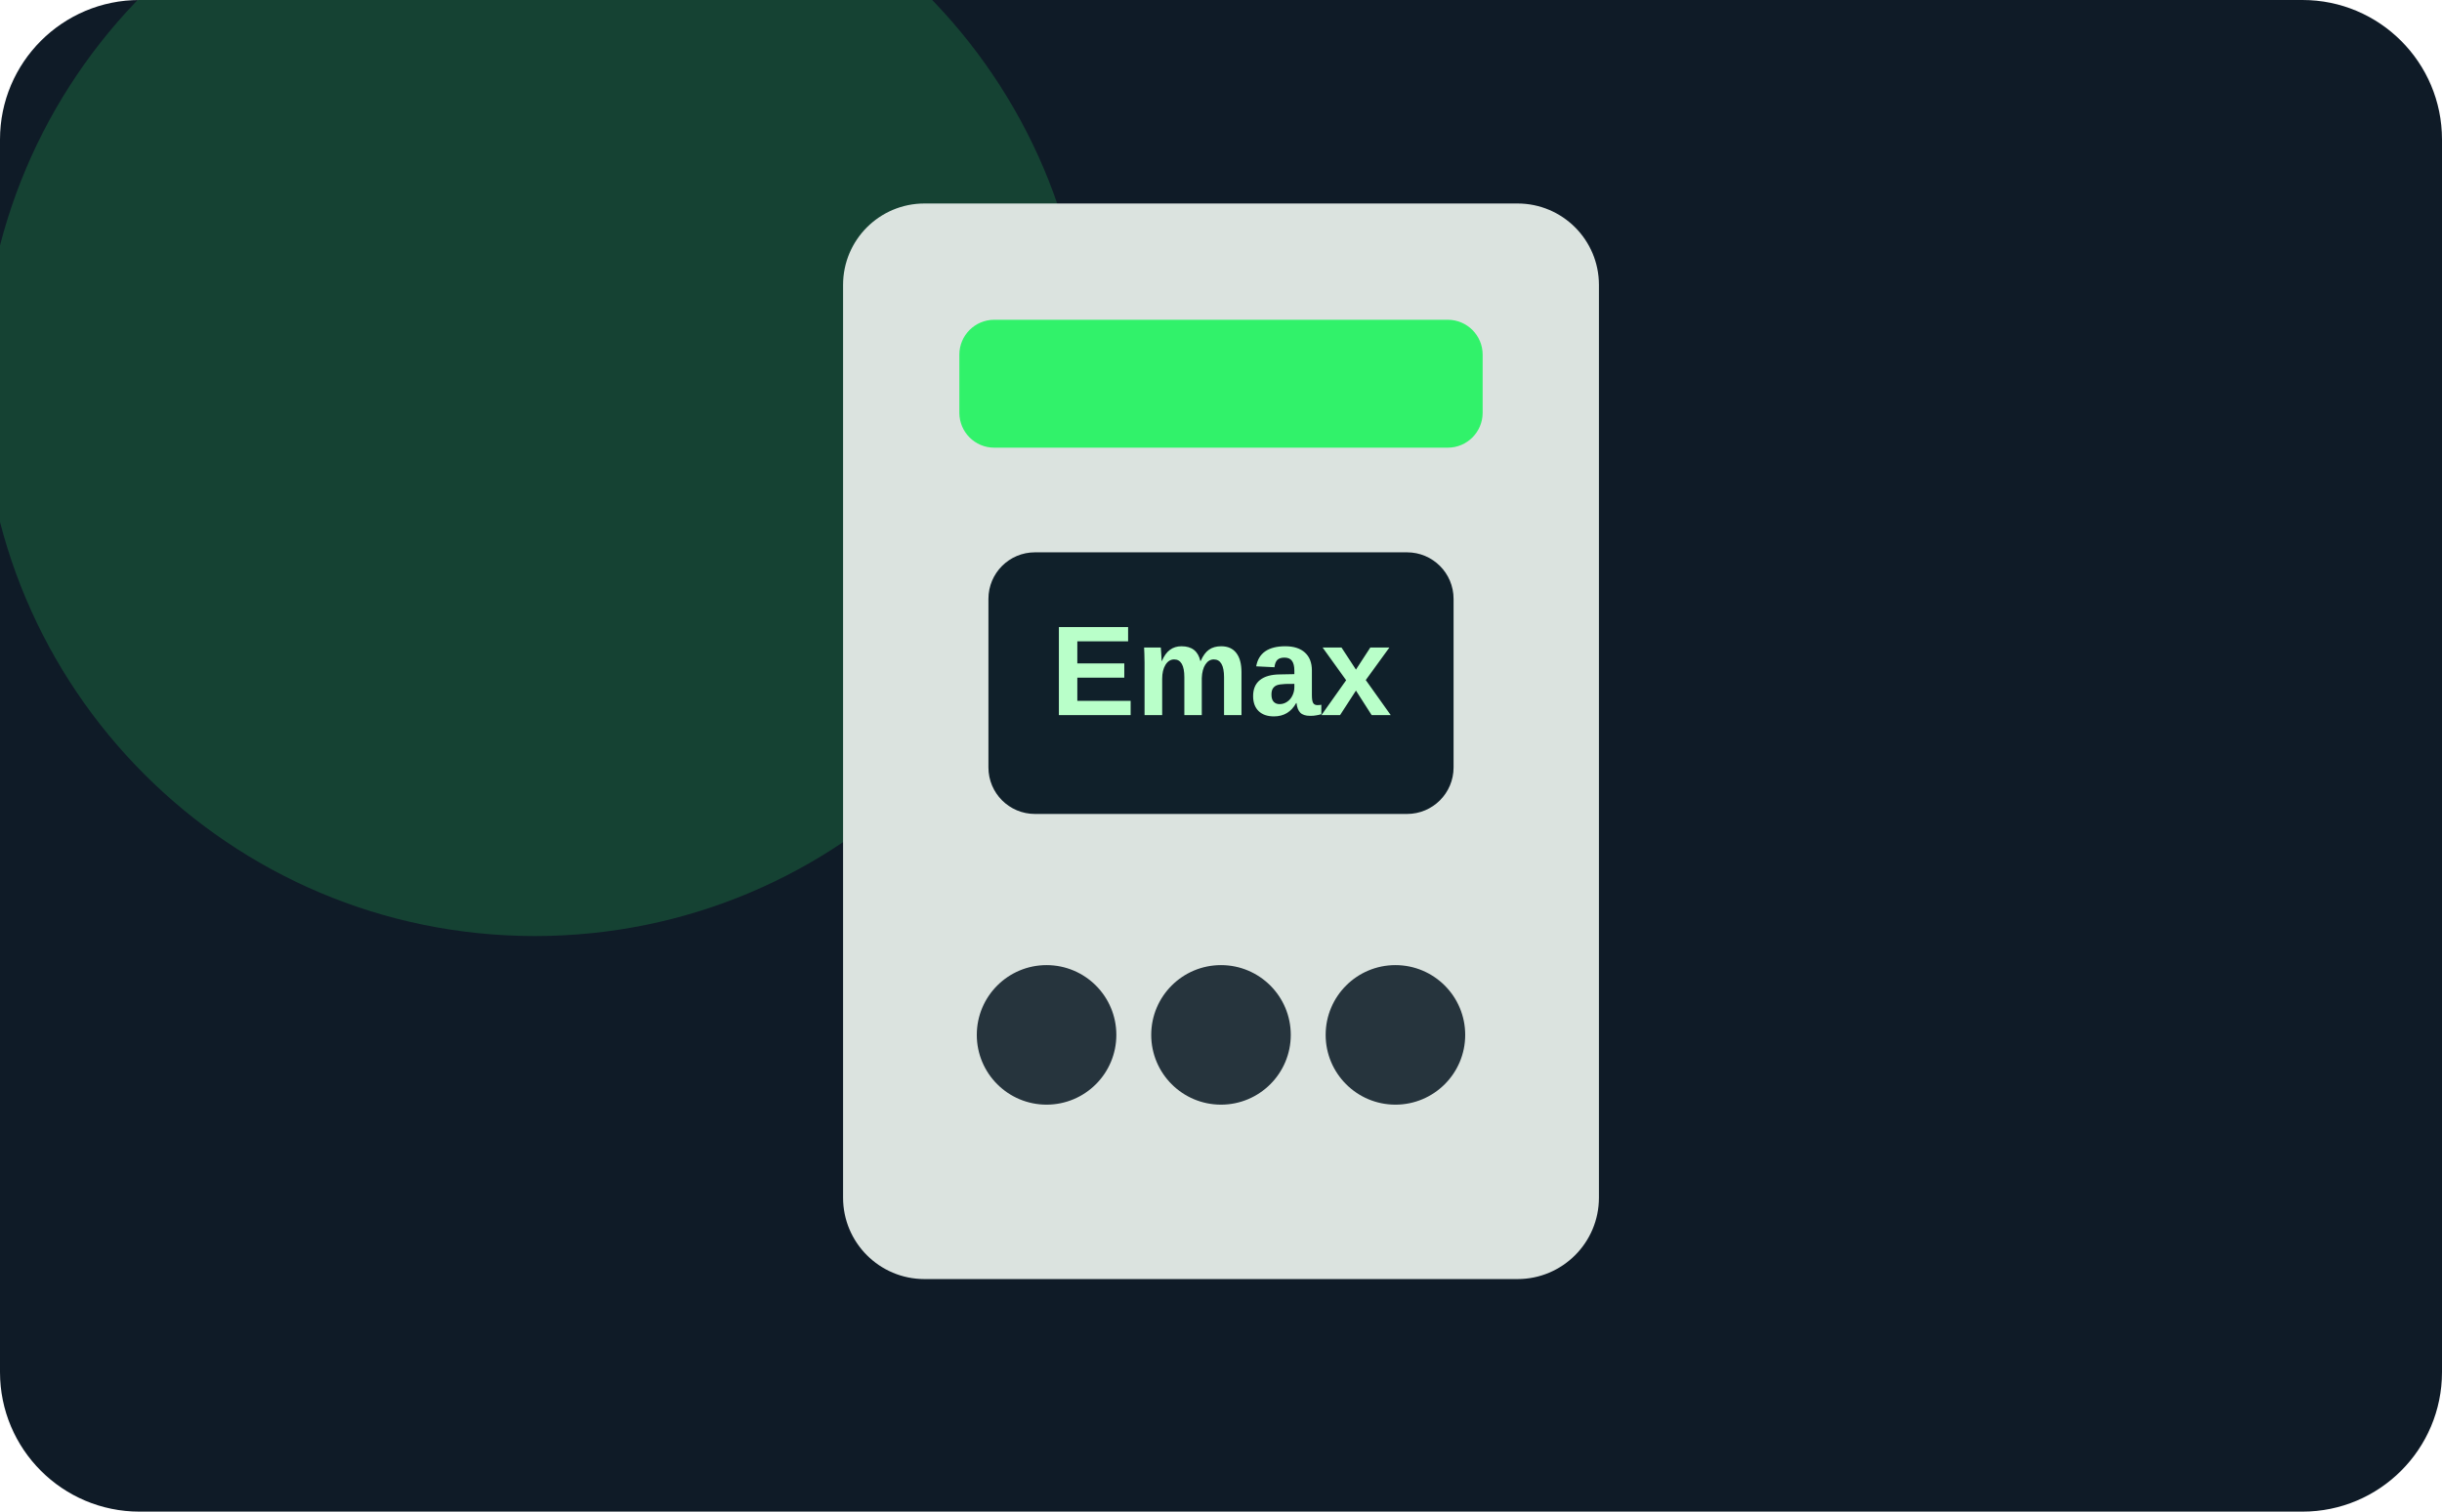
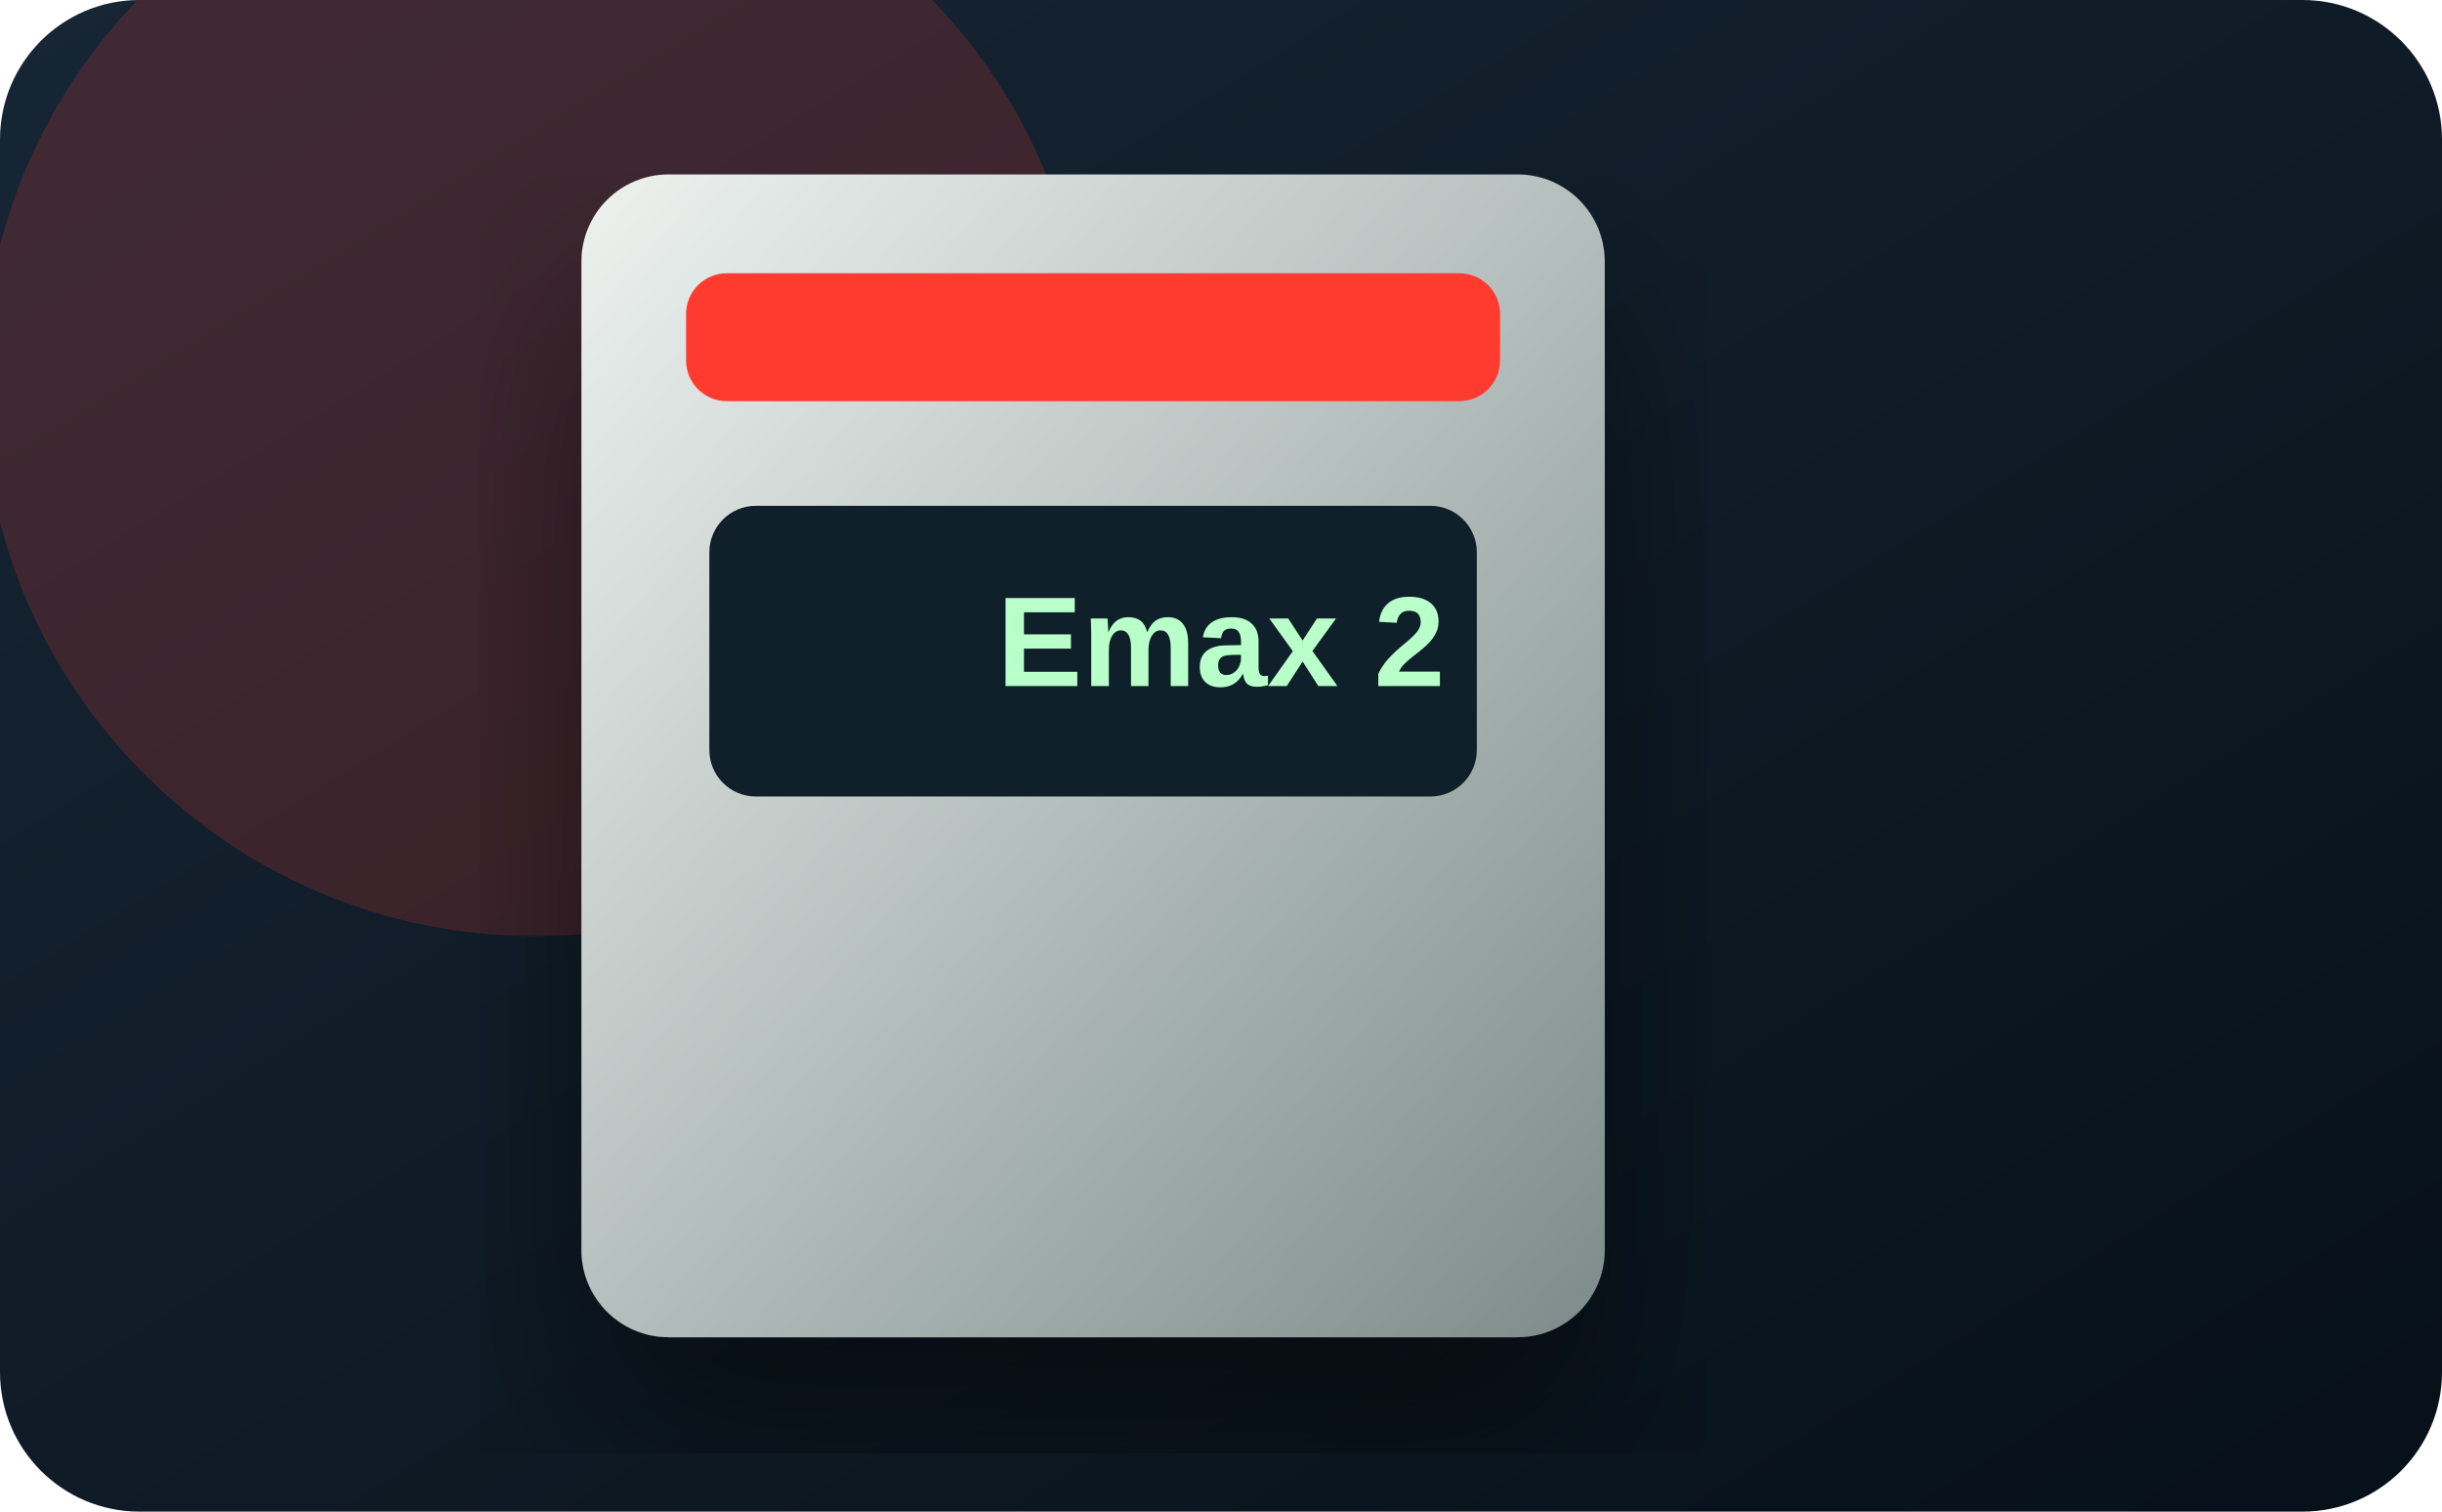
<svg xmlns="http://www.w3.org/2000/svg" width="420" height="260" viewBox="0 0 420 260">
-   <rect width="420" height="260" rx="24" fill="#0f1b27" />
-   <circle cx="92" cy="66" r="95" fill="#31f26a" opacity=".18" />
-   <rect x="145" y="35" width="130" height="185" rx="14" fill="#dbe3df" />
-   <rect x="165" y="55" width="90" height="22" rx="6" fill="#31f26a" />
-   <rect x="170" y="95" width="80" height="45" rx="8" fill="#10202a" />
-   <text x="210" y="123" fill="#b9ffc9" font-family="Arial" font-size="22" font-weight="700" text-anchor="middle">Emax</text>
-   <circle cx="180" cy="178" r="12" fill="#26343d" />
-   <circle cx="210" cy="178" r="12" fill="#26343d" />
-   <circle cx="240" cy="178" r="12" fill="#26343d" />
+   <defs>
+     <linearGradient id="bg" x1="0" x2="1" y1="0" y2="1">
+       <stop offset="0" stop-color="#172635" />
+       <stop offset="1" stop-color="#071018" />
+     </linearGradient>
+     <linearGradient id="body" x1="0" x2="1" y1="0" y2="1">
+       <stop offset="0" stop-color="#edf2ef" />
+       <stop offset="1" stop-color="#7d8c8a" />
+     </linearGradient>
+     <filter id="s">
+       <feDropShadow dx="0" dy="20" stdDeviation="16" flood-color="#000" flood-opacity=".45" />
+     </filter>
+   </defs>
+   <rect width="420" height="260" rx="24" fill="url(#bg)" />
+   <circle cx="92" cy="66" r="95" fill="#ff3b30" opacity=".18" />
+   <rect x="100" y="30" width="176" height="200" rx="15" fill="url(#body)" filter="url(#s)" />
+   <rect x="118" y="47" width="140" height="22" rx="7" fill="#ff3b30" />
+   <rect x="122" y="87" width="132" height="50" rx="8" fill="#0f202a" />
+   <text x="210" y="118" fill="#b9ffc9" font-family="Arial" font-size="22" font-weight="700" text-anchor="middle">Emax 2</text>
</svg>
